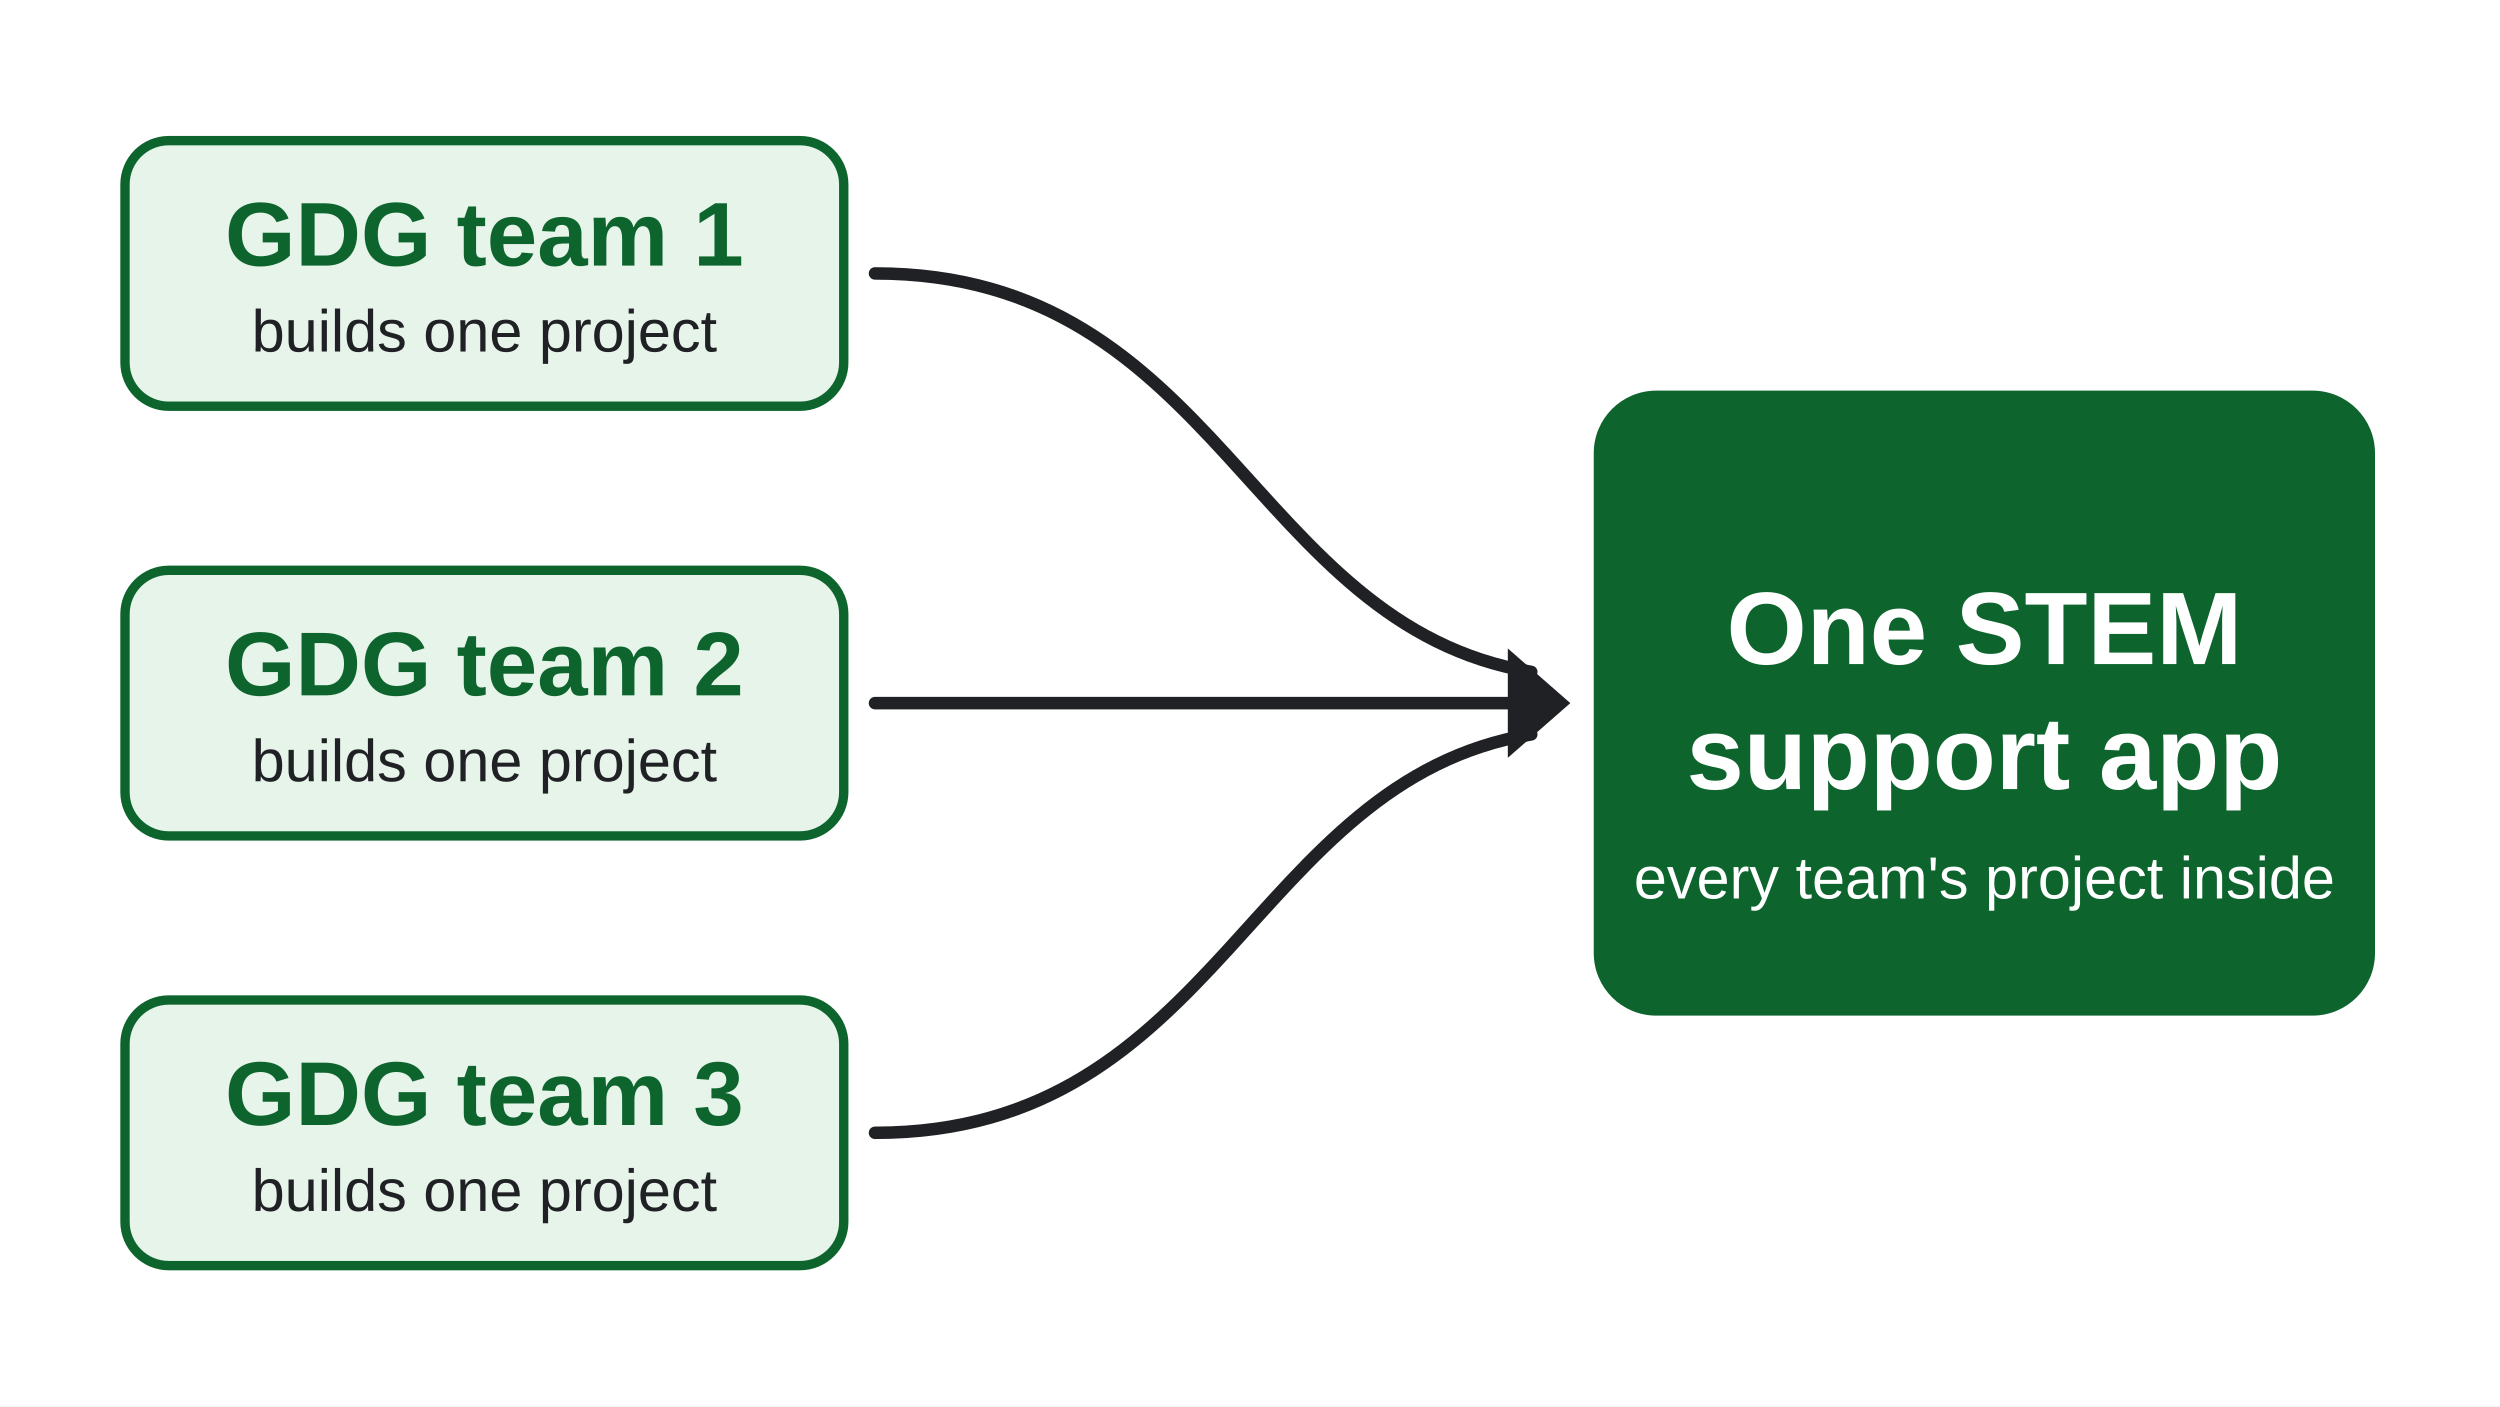
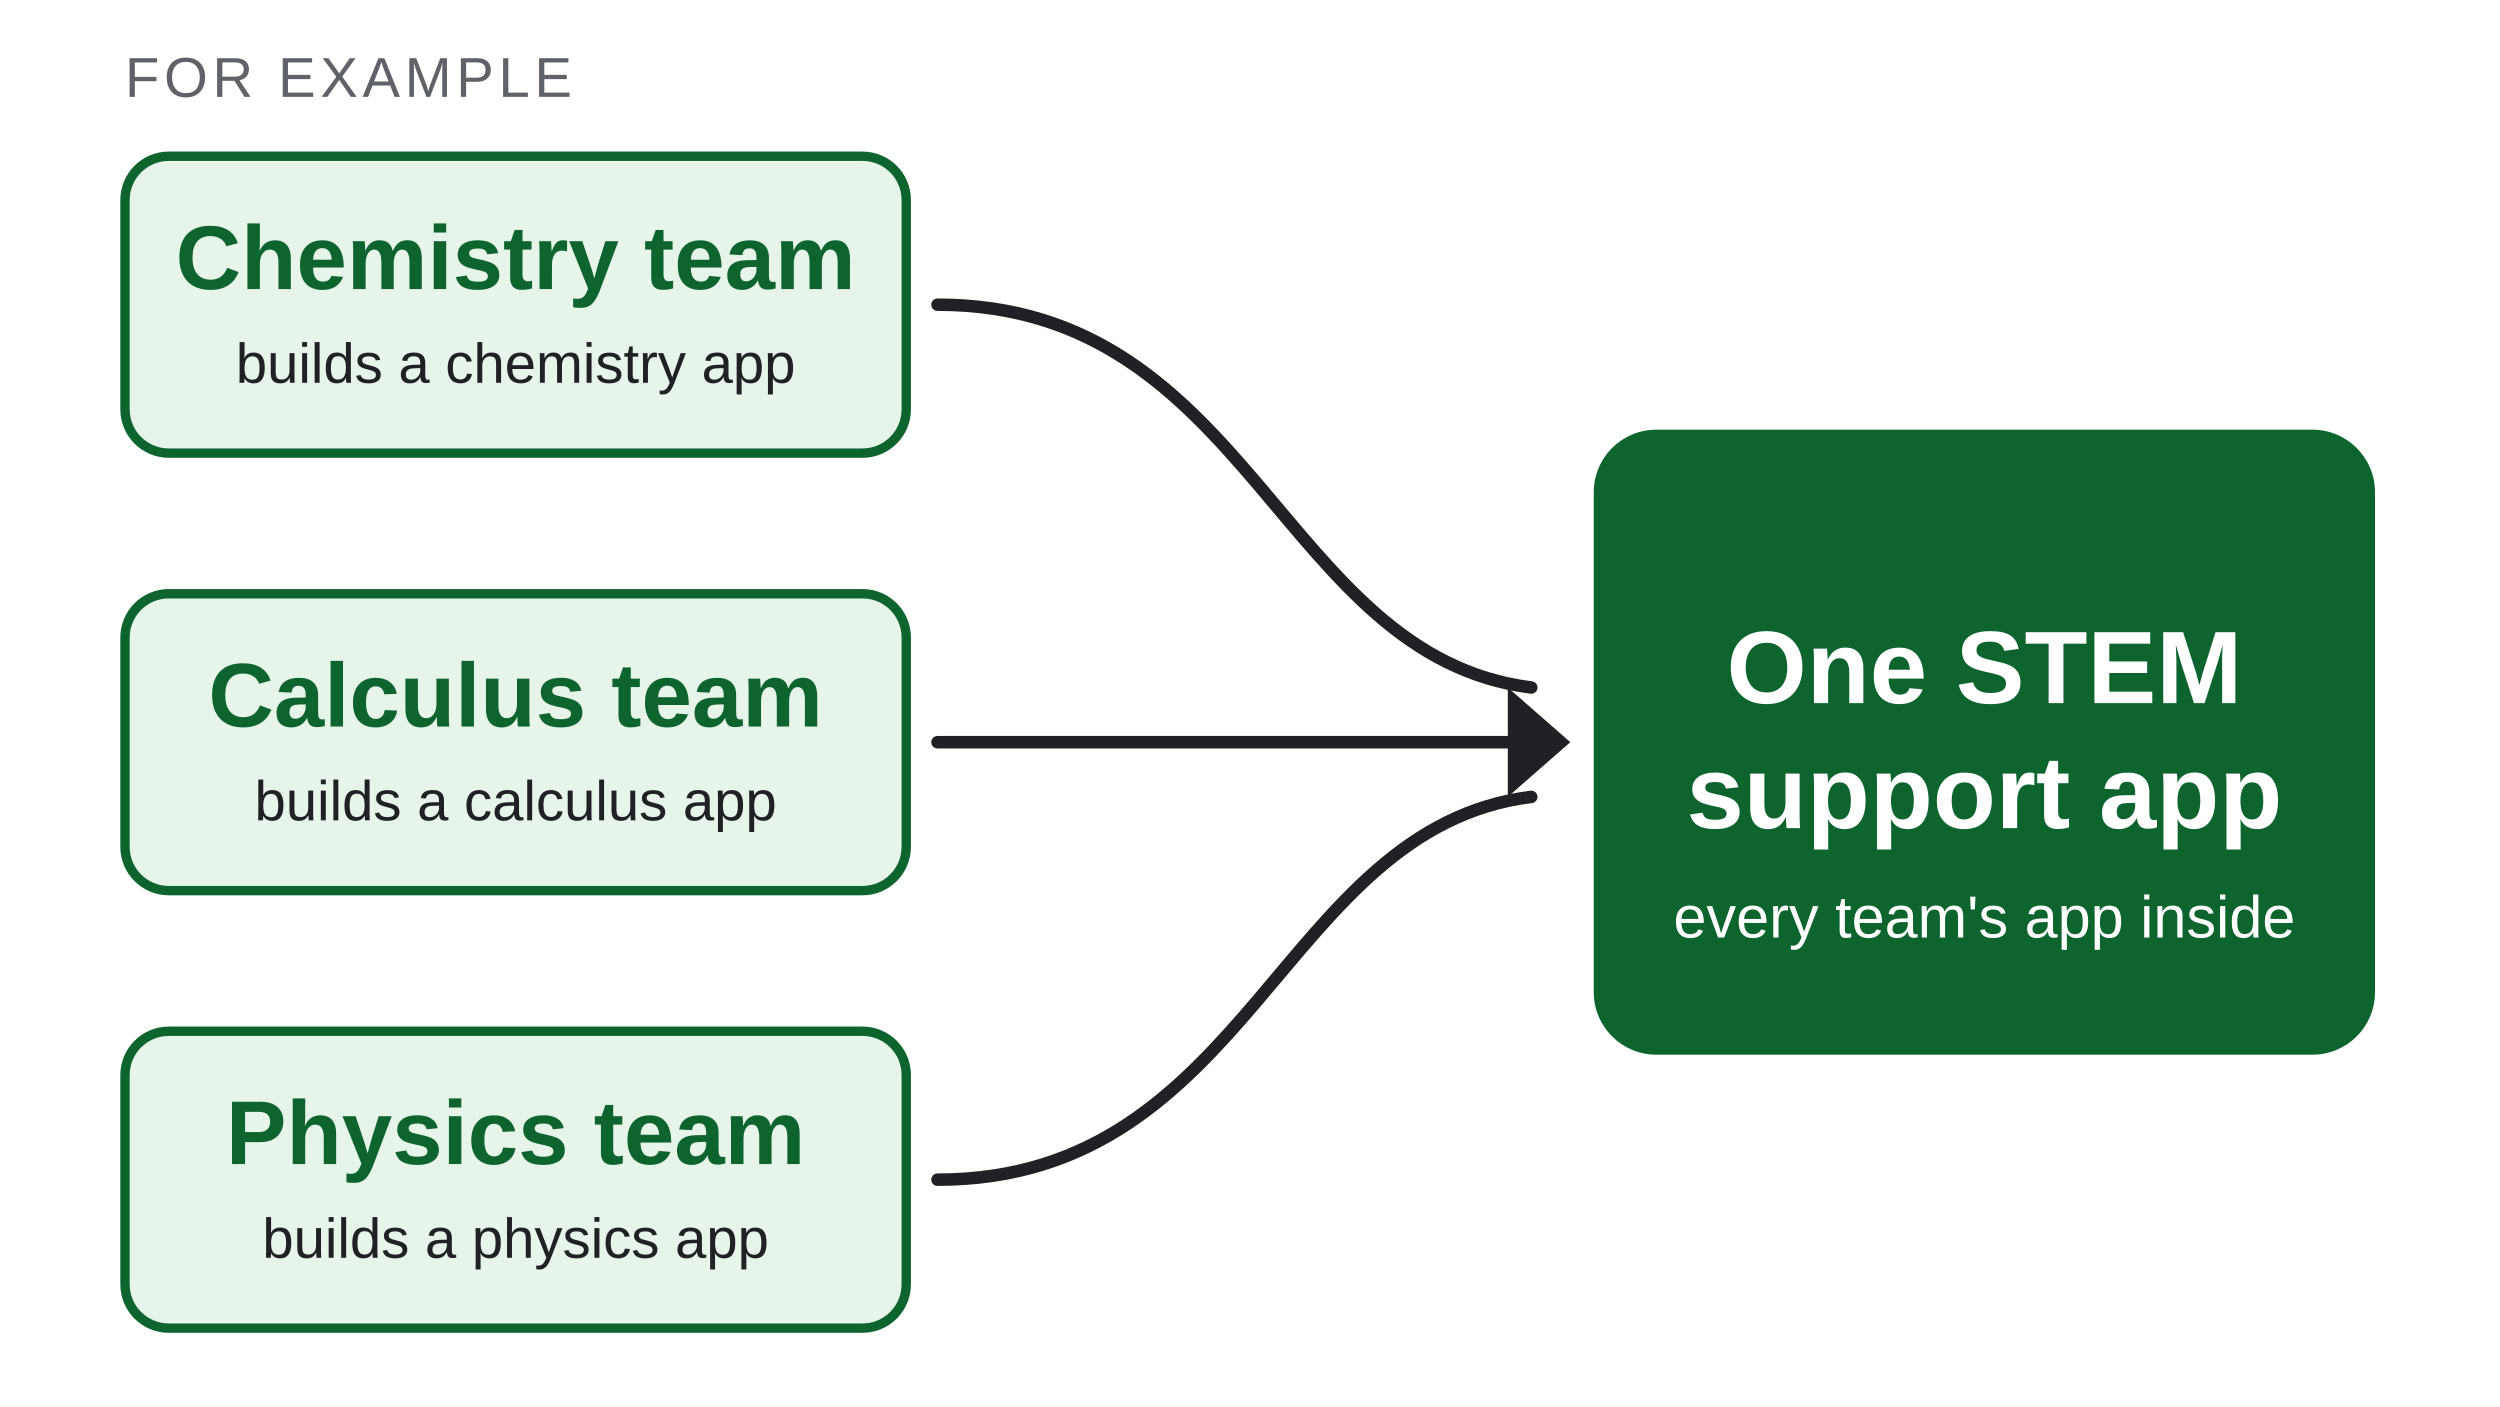
<svg xmlns="http://www.w3.org/2000/svg" viewBox="0 0 1600 900" width="1600" height="900" font-family="Google Sans, Arial, sans-serif">
  <rect width="1600" height="900" fill="#ffffff" />
+   <text x="80" y="62" font-size="36" fill="#5f6368" letter-spacing="3">FOR EXAMPLE</text>
  <g fill="#e6f4ea" stroke="#0d652d" stroke-width="6">
-     <rect x="80" y="90" width="460" height="170" rx="28" />
-     <rect x="80" y="365" width="460" height="170" rx="28" />
-     <rect x="80" y="640" width="460" height="170" rx="28" />
+     <rect x="80" y="100" width="500" height="190" rx="28" />
+     <rect x="80" y="380" width="500" height="190" rx="28" />
+     <rect x="80" y="660" width="500" height="190" rx="28" />
  </g>
  <g fill="#0d652d" font-size="58" font-weight="700" text-anchor="middle">
-     <text x="310" y="170">GDG team 1</text>
-     <text x="310" y="445">GDG team 2</text>
-     <text x="310" y="720">GDG team 3</text>
+     <text x="330" y="185">Chemistry team</text>
+     <text x="330" y="465">Calculus team</text>
+     <text x="330" y="745">Physics team</text>
  </g>
-   <g fill="#202124" font-size="38" text-anchor="middle">
-     <text x="310" y="225">builds one project</text>
-     <text x="310" y="500">builds one project</text>
-     <text x="310" y="775">builds one project</text>
+   <g fill="#202124" font-size="36" text-anchor="middle">
+     <text x="330" y="245">builds a chemistry app</text>
+     <text x="330" y="525">builds a calculus app</text>
+     <text x="330" y="805">builds a physics app</text>
  </g>
  <g stroke="#202124" stroke-width="8" fill="none" stroke-linecap="round">
-     <path d="M560 175 C780 175 800 400 980 430" />
-     <path d="M560 450 L980 450" />
-     <path d="M560 725 C780 725 800 500 980 470" />
+     <path d="M600 195 C800 195 820 420 980 440" />
+     <path d="M600 475 L980 475" />
+     <path d="M600 755 C800 755 820 530 980 510" />
  </g>
-   <path d="M965 415 L1005 450 L965 485 Z" fill="#202124" />
-   <rect x="1020" y="250" width="500" height="400" rx="40" fill="#0d652d" />
+   <path d="M965 440 L1005 475 L965 510 Z" fill="#202124" />
+   <rect x="1020" y="275" width="500" height="400" rx="40" fill="#0d652d" />
  <g fill="#ffffff" text-anchor="middle">
-     <text x="1270" y="425" font-size="66" font-weight="700">One STEM</text>
-     <text x="1270" y="505" font-size="66" font-weight="700">support app</text>
-     <text x="1270" y="575" font-size="38">every team's project inside</text>
+     <text x="1270" y="450" font-size="66" font-weight="700">One STEM</text>
+     <text x="1270" y="530" font-size="66" font-weight="700">support app</text>
+     <text x="1270" y="600" font-size="38">every team's app inside</text>
  </g>
</svg>
